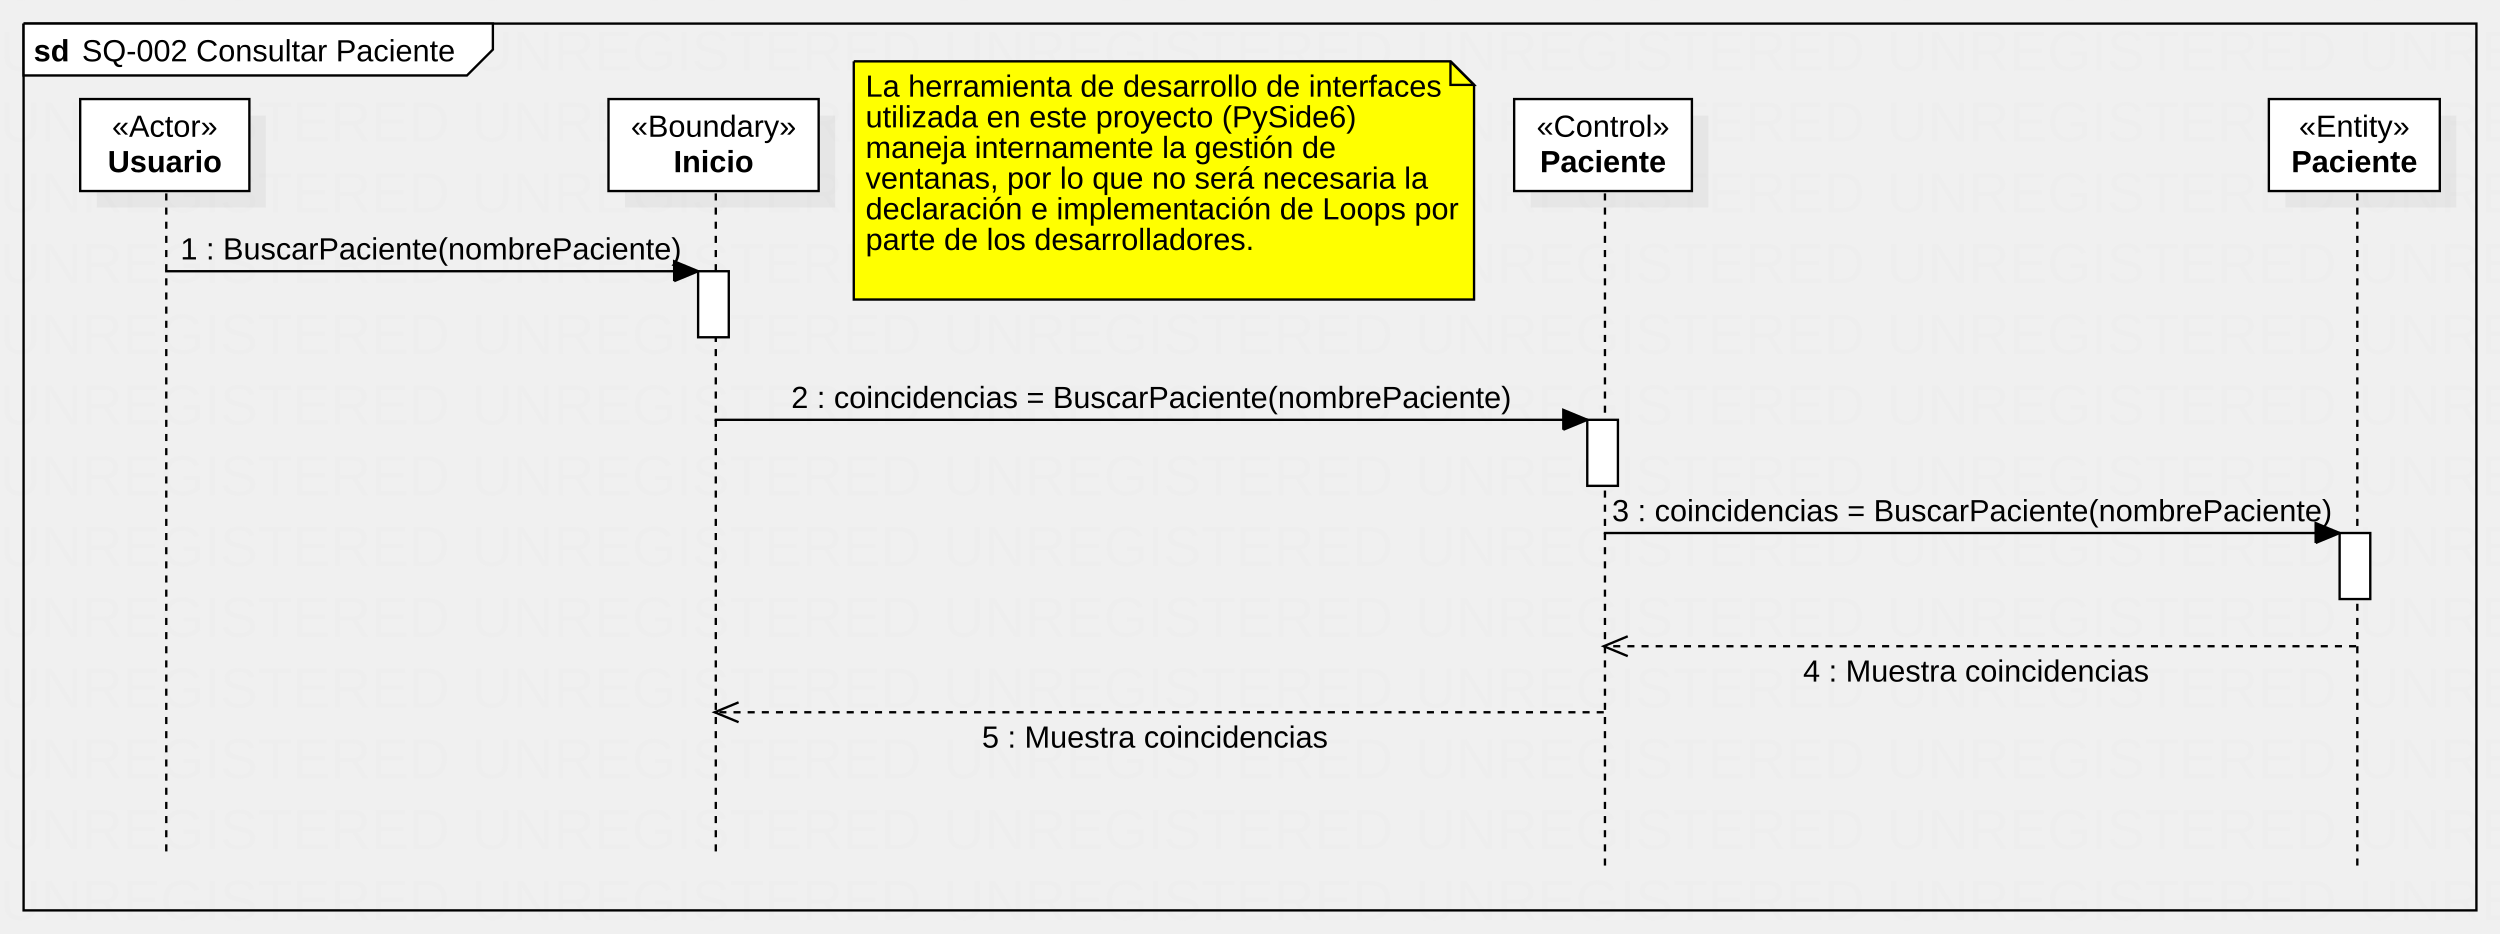
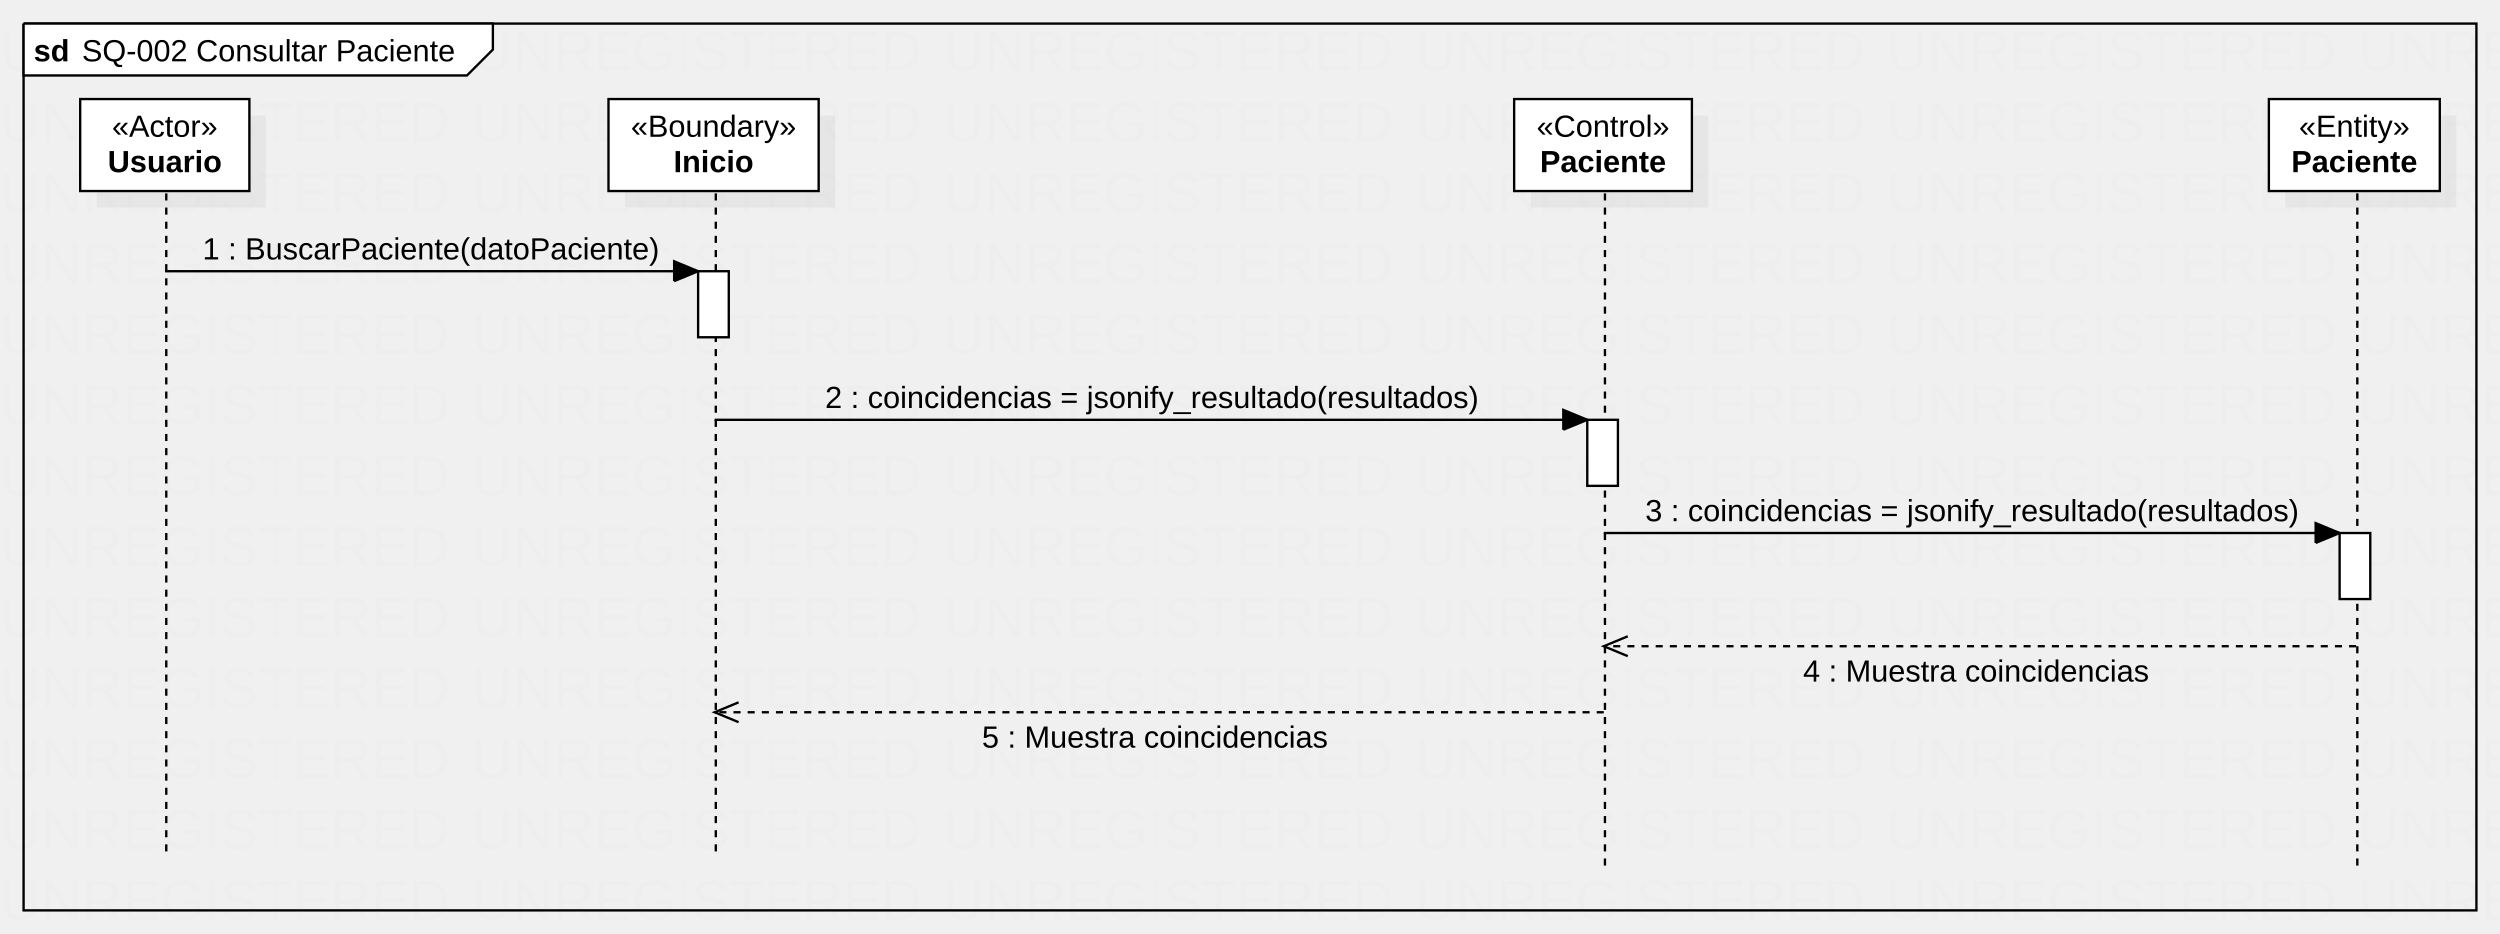
<svg xmlns="http://www.w3.org/2000/svg" version="1.1" width="1060" height="396">
  <defs />
  <g>
    <text fill="#eeeeee" stroke="none" font-family="Arial" font-size="24px" font-style="normal" font-weight="normal" text-decoration="none" x="0" y="0">UNREGISTERED</text>
    <text fill="#eeeeee" stroke="none" font-family="Arial" font-size="24px" font-style="normal" font-weight="normal" text-decoration="none" x="0" y="30">UNREGISTERED</text>
    <text fill="#eeeeee" stroke="none" font-family="Arial" font-size="24px" font-style="normal" font-weight="normal" text-decoration="none" x="0" y="60">UNREGISTERED</text>
    <text fill="#eeeeee" stroke="none" font-family="Arial" font-size="24px" font-style="normal" font-weight="normal" text-decoration="none" x="0" y="90">UNREGISTERED</text>
    <text fill="#eeeeee" stroke="none" font-family="Arial" font-size="24px" font-style="normal" font-weight="normal" text-decoration="none" x="0" y="120">UNREGISTERED</text>
    <text fill="#eeeeee" stroke="none" font-family="Arial" font-size="24px" font-style="normal" font-weight="normal" text-decoration="none" x="0" y="150">UNREGISTERED</text>
    <text fill="#eeeeee" stroke="none" font-family="Arial" font-size="24px" font-style="normal" font-weight="normal" text-decoration="none" x="0" y="180">UNREGISTERED</text>
    <text fill="#eeeeee" stroke="none" font-family="Arial" font-size="24px" font-style="normal" font-weight="normal" text-decoration="none" x="0" y="210">UNREGISTERED</text>
    <text fill="#eeeeee" stroke="none" font-family="Arial" font-size="24px" font-style="normal" font-weight="normal" text-decoration="none" x="0" y="240">UNREGISTERED</text>
    <text fill="#eeeeee" stroke="none" font-family="Arial" font-size="24px" font-style="normal" font-weight="normal" text-decoration="none" x="0" y="270">UNREGISTERED</text>
    <text fill="#eeeeee" stroke="none" font-family="Arial" font-size="24px" font-style="normal" font-weight="normal" text-decoration="none" x="0" y="300">UNREGISTERED</text>
    <text fill="#eeeeee" stroke="none" font-family="Arial" font-size="24px" font-style="normal" font-weight="normal" text-decoration="none" x="0" y="330">UNREGISTERED</text>
    <text fill="#eeeeee" stroke="none" font-family="Arial" font-size="24px" font-style="normal" font-weight="normal" text-decoration="none" x="0" y="360">UNREGISTERED</text>
    <text fill="#eeeeee" stroke="none" font-family="Arial" font-size="24px" font-style="normal" font-weight="normal" text-decoration="none" x="0" y="390">UNREGISTERED</text>
    <text fill="#eeeeee" stroke="none" font-family="Arial" font-size="24px" font-style="normal" font-weight="normal" text-decoration="none" x="200" y="0">UNREGISTERED</text>
    <text fill="#eeeeee" stroke="none" font-family="Arial" font-size="24px" font-style="normal" font-weight="normal" text-decoration="none" x="200" y="30">UNREGISTERED</text>
    <text fill="#eeeeee" stroke="none" font-family="Arial" font-size="24px" font-style="normal" font-weight="normal" text-decoration="none" x="200" y="60">UNREGISTERED</text>
    <text fill="#eeeeee" stroke="none" font-family="Arial" font-size="24px" font-style="normal" font-weight="normal" text-decoration="none" x="200" y="90">UNREGISTERED</text>
    <text fill="#eeeeee" stroke="none" font-family="Arial" font-size="24px" font-style="normal" font-weight="normal" text-decoration="none" x="200" y="120">UNREGISTERED</text>
    <text fill="#eeeeee" stroke="none" font-family="Arial" font-size="24px" font-style="normal" font-weight="normal" text-decoration="none" x="200" y="150">UNREGISTERED</text>
    <text fill="#eeeeee" stroke="none" font-family="Arial" font-size="24px" font-style="normal" font-weight="normal" text-decoration="none" x="200" y="180">UNREGISTERED</text>
    <text fill="#eeeeee" stroke="none" font-family="Arial" font-size="24px" font-style="normal" font-weight="normal" text-decoration="none" x="200" y="210">UNREGISTERED</text>
    <text fill="#eeeeee" stroke="none" font-family="Arial" font-size="24px" font-style="normal" font-weight="normal" text-decoration="none" x="200" y="240">UNREGISTERED</text>
    <text fill="#eeeeee" stroke="none" font-family="Arial" font-size="24px" font-style="normal" font-weight="normal" text-decoration="none" x="200" y="270">UNREGISTERED</text>
    <text fill="#eeeeee" stroke="none" font-family="Arial" font-size="24px" font-style="normal" font-weight="normal" text-decoration="none" x="200" y="300">UNREGISTERED</text>
    <text fill="#eeeeee" stroke="none" font-family="Arial" font-size="24px" font-style="normal" font-weight="normal" text-decoration="none" x="200" y="330">UNREGISTERED</text>
    <text fill="#eeeeee" stroke="none" font-family="Arial" font-size="24px" font-style="normal" font-weight="normal" text-decoration="none" x="200" y="360">UNREGISTERED</text>
    <text fill="#eeeeee" stroke="none" font-family="Arial" font-size="24px" font-style="normal" font-weight="normal" text-decoration="none" x="200" y="390">UNREGISTERED</text>
    <text fill="#eeeeee" stroke="none" font-family="Arial" font-size="24px" font-style="normal" font-weight="normal" text-decoration="none" x="400" y="0">UNREGISTERED</text>
    <text fill="#eeeeee" stroke="none" font-family="Arial" font-size="24px" font-style="normal" font-weight="normal" text-decoration="none" x="400" y="30">UNREGISTERED</text>
    <text fill="#eeeeee" stroke="none" font-family="Arial" font-size="24px" font-style="normal" font-weight="normal" text-decoration="none" x="400" y="60">UNREGISTERED</text>
    <text fill="#eeeeee" stroke="none" font-family="Arial" font-size="24px" font-style="normal" font-weight="normal" text-decoration="none" x="400" y="90">UNREGISTERED</text>
    <text fill="#eeeeee" stroke="none" font-family="Arial" font-size="24px" font-style="normal" font-weight="normal" text-decoration="none" x="400" y="120">UNREGISTERED</text>
    <text fill="#eeeeee" stroke="none" font-family="Arial" font-size="24px" font-style="normal" font-weight="normal" text-decoration="none" x="400" y="150">UNREGISTERED</text>
    <text fill="#eeeeee" stroke="none" font-family="Arial" font-size="24px" font-style="normal" font-weight="normal" text-decoration="none" x="400" y="180">UNREGISTERED</text>
    <text fill="#eeeeee" stroke="none" font-family="Arial" font-size="24px" font-style="normal" font-weight="normal" text-decoration="none" x="400" y="210">UNREGISTERED</text>
    <text fill="#eeeeee" stroke="none" font-family="Arial" font-size="24px" font-style="normal" font-weight="normal" text-decoration="none" x="400" y="240">UNREGISTERED</text>
    <text fill="#eeeeee" stroke="none" font-family="Arial" font-size="24px" font-style="normal" font-weight="normal" text-decoration="none" x="400" y="270">UNREGISTERED</text>
    <text fill="#eeeeee" stroke="none" font-family="Arial" font-size="24px" font-style="normal" font-weight="normal" text-decoration="none" x="400" y="300">UNREGISTERED</text>
    <text fill="#eeeeee" stroke="none" font-family="Arial" font-size="24px" font-style="normal" font-weight="normal" text-decoration="none" x="400" y="330">UNREGISTERED</text>
    <text fill="#eeeeee" stroke="none" font-family="Arial" font-size="24px" font-style="normal" font-weight="normal" text-decoration="none" x="400" y="360">UNREGISTERED</text>
    <text fill="#eeeeee" stroke="none" font-family="Arial" font-size="24px" font-style="normal" font-weight="normal" text-decoration="none" x="400" y="390">UNREGISTERED</text>
    <text fill="#eeeeee" stroke="none" font-family="Arial" font-size="24px" font-style="normal" font-weight="normal" text-decoration="none" x="600" y="0">UNREGISTERED</text>
    <text fill="#eeeeee" stroke="none" font-family="Arial" font-size="24px" font-style="normal" font-weight="normal" text-decoration="none" x="600" y="30">UNREGISTERED</text>
    <text fill="#eeeeee" stroke="none" font-family="Arial" font-size="24px" font-style="normal" font-weight="normal" text-decoration="none" x="600" y="60">UNREGISTERED</text>
    <text fill="#eeeeee" stroke="none" font-family="Arial" font-size="24px" font-style="normal" font-weight="normal" text-decoration="none" x="600" y="90">UNREGISTERED</text>
    <text fill="#eeeeee" stroke="none" font-family="Arial" font-size="24px" font-style="normal" font-weight="normal" text-decoration="none" x="600" y="120">UNREGISTERED</text>
    <text fill="#eeeeee" stroke="none" font-family="Arial" font-size="24px" font-style="normal" font-weight="normal" text-decoration="none" x="600" y="150">UNREGISTERED</text>
    <text fill="#eeeeee" stroke="none" font-family="Arial" font-size="24px" font-style="normal" font-weight="normal" text-decoration="none" x="600" y="180">UNREGISTERED</text>
    <text fill="#eeeeee" stroke="none" font-family="Arial" font-size="24px" font-style="normal" font-weight="normal" text-decoration="none" x="600" y="210">UNREGISTERED</text>
    <text fill="#eeeeee" stroke="none" font-family="Arial" font-size="24px" font-style="normal" font-weight="normal" text-decoration="none" x="600" y="240">UNREGISTERED</text>
    <text fill="#eeeeee" stroke="none" font-family="Arial" font-size="24px" font-style="normal" font-weight="normal" text-decoration="none" x="600" y="270">UNREGISTERED</text>
    <text fill="#eeeeee" stroke="none" font-family="Arial" font-size="24px" font-style="normal" font-weight="normal" text-decoration="none" x="600" y="300">UNREGISTERED</text>
    <text fill="#eeeeee" stroke="none" font-family="Arial" font-size="24px" font-style="normal" font-weight="normal" text-decoration="none" x="600" y="330">UNREGISTERED</text>
    <text fill="#eeeeee" stroke="none" font-family="Arial" font-size="24px" font-style="normal" font-weight="normal" text-decoration="none" x="600" y="360">UNREGISTERED</text>
    <text fill="#eeeeee" stroke="none" font-family="Arial" font-size="24px" font-style="normal" font-weight="normal" text-decoration="none" x="600" y="390">UNREGISTERED</text>
    <text fill="#eeeeee" stroke="none" font-family="Arial" font-size="24px" font-style="normal" font-weight="normal" text-decoration="none" x="800" y="0">UNREGISTERED</text>
    <text fill="#eeeeee" stroke="none" font-family="Arial" font-size="24px" font-style="normal" font-weight="normal" text-decoration="none" x="800" y="30">UNREGISTERED</text>
    <text fill="#eeeeee" stroke="none" font-family="Arial" font-size="24px" font-style="normal" font-weight="normal" text-decoration="none" x="800" y="60">UNREGISTERED</text>
    <text fill="#eeeeee" stroke="none" font-family="Arial" font-size="24px" font-style="normal" font-weight="normal" text-decoration="none" x="800" y="90">UNREGISTERED</text>
    <text fill="#eeeeee" stroke="none" font-family="Arial" font-size="24px" font-style="normal" font-weight="normal" text-decoration="none" x="800" y="120">UNREGISTERED</text>
    <text fill="#eeeeee" stroke="none" font-family="Arial" font-size="24px" font-style="normal" font-weight="normal" text-decoration="none" x="800" y="150">UNREGISTERED</text>
    <text fill="#eeeeee" stroke="none" font-family="Arial" font-size="24px" font-style="normal" font-weight="normal" text-decoration="none" x="800" y="180">UNREGISTERED</text>
    <text fill="#eeeeee" stroke="none" font-family="Arial" font-size="24px" font-style="normal" font-weight="normal" text-decoration="none" x="800" y="210">UNREGISTERED</text>
    <text fill="#eeeeee" stroke="none" font-family="Arial" font-size="24px" font-style="normal" font-weight="normal" text-decoration="none" x="800" y="240">UNREGISTERED</text>
    <text fill="#eeeeee" stroke="none" font-family="Arial" font-size="24px" font-style="normal" font-weight="normal" text-decoration="none" x="800" y="270">UNREGISTERED</text>
    <text fill="#eeeeee" stroke="none" font-family="Arial" font-size="24px" font-style="normal" font-weight="normal" text-decoration="none" x="800" y="300">UNREGISTERED</text>
    <text fill="#eeeeee" stroke="none" font-family="Arial" font-size="24px" font-style="normal" font-weight="normal" text-decoration="none" x="800" y="330">UNREGISTERED</text>
    <text fill="#eeeeee" stroke="none" font-family="Arial" font-size="24px" font-style="normal" font-weight="normal" text-decoration="none" x="800" y="360">UNREGISTERED</text>
    <text fill="#eeeeee" stroke="none" font-family="Arial" font-size="24px" font-style="normal" font-weight="normal" text-decoration="none" x="800" y="390">UNREGISTERED</text>
    <text fill="#eeeeee" stroke="none" font-family="Arial" font-size="24px" font-style="normal" font-weight="normal" text-decoration="none" x="1000" y="0">UNREGISTERED</text>
    <text fill="#eeeeee" stroke="none" font-family="Arial" font-size="24px" font-style="normal" font-weight="normal" text-decoration="none" x="1000" y="30">UNREGISTERED</text>
    <text fill="#eeeeee" stroke="none" font-family="Arial" font-size="24px" font-style="normal" font-weight="normal" text-decoration="none" x="1000" y="60">UNREGISTERED</text>
    <text fill="#eeeeee" stroke="none" font-family="Arial" font-size="24px" font-style="normal" font-weight="normal" text-decoration="none" x="1000" y="90">UNREGISTERED</text>
    <text fill="#eeeeee" stroke="none" font-family="Arial" font-size="24px" font-style="normal" font-weight="normal" text-decoration="none" x="1000" y="120">UNREGISTERED</text>
    <text fill="#eeeeee" stroke="none" font-family="Arial" font-size="24px" font-style="normal" font-weight="normal" text-decoration="none" x="1000" y="150">UNREGISTERED</text>
    <text fill="#eeeeee" stroke="none" font-family="Arial" font-size="24px" font-style="normal" font-weight="normal" text-decoration="none" x="1000" y="180">UNREGISTERED</text>
    <text fill="#eeeeee" stroke="none" font-family="Arial" font-size="24px" font-style="normal" font-weight="normal" text-decoration="none" x="1000" y="210">UNREGISTERED</text>
    <text fill="#eeeeee" stroke="none" font-family="Arial" font-size="24px" font-style="normal" font-weight="normal" text-decoration="none" x="1000" y="240">UNREGISTERED</text>
    <text fill="#eeeeee" stroke="none" font-family="Arial" font-size="24px" font-style="normal" font-weight="normal" text-decoration="none" x="1000" y="270">UNREGISTERED</text>
    <text fill="#eeeeee" stroke="none" font-family="Arial" font-size="24px" font-style="normal" font-weight="normal" text-decoration="none" x="1000" y="300">UNREGISTERED</text>
    <text fill="#eeeeee" stroke="none" font-family="Arial" font-size="24px" font-style="normal" font-weight="normal" text-decoration="none" x="1000" y="330">UNREGISTERED</text>
    <text fill="#eeeeee" stroke="none" font-family="Arial" font-size="24px" font-style="normal" font-weight="normal" text-decoration="none" x="1000" y="360">UNREGISTERED</text>
    <text fill="#eeeeee" stroke="none" font-family="Arial" font-size="24px" font-style="normal" font-weight="normal" text-decoration="none" x="1000" y="390">UNREGISTERED</text>
    <g transform="translate(2,2) scale(1,1)">
      <path fill="none" stroke="#000000" d="M 8 8 L 1048 8 L 1048 384 L 8 384 L 8 8" stroke-miterlimit="10" />
    </g>
    <g transform="translate(2,2) scale(1,1)">
      <path fill="#ffffff" stroke="none" d="M 8 8 L 8 30 L 195.983 30 L 206.983 19 L 206.983 8 L 8 8" />
    </g>
    <g transform="translate(2,2) scale(1,1)">
      <path fill="none" stroke="#000000" d="M 8 8 L 8 30 L 195.983 30 L 206.983 19 L 206.983 8 L 8 8 L 8 8" stroke-miterlimit="10" />
    </g>
    <g transform="translate(2,2) scale(1,1)">
      <g>
        <path fill="none" stroke="none" />
        <text fill="#000000" stroke="none" font-family="Arial" font-size="13px" font-style="normal" font-weight="normal" text-decoration="none" x="32.73" y="24">SQ-002 Consultar Paciente</text>
      </g>
    </g>
    <g transform="translate(2,2) scale(1,1)">
      <g>
        <path fill="none" stroke="none" />
        <text fill="#000000" stroke="none" font-family="Arial" font-size="13px" font-style="normal" font-weight="bold" text-decoration="none" x="12.28" y="24">sd</text>
      </g>
    </g>
    <g transform="translate(2,2) scale(1,1)">
      <rect fill="#C0C0C0" stroke="none" x="39" y="47" width="71.736" height="39" opacity="0.2" />
    </g>
    <g transform="translate(2,2) scale(1,1)">
      <rect fill="#ffffff" stroke="none" x="32" y="40" width="71.736" height="39" />
    </g>
    <g transform="translate(2,2) scale(1,1)">
      <path fill="none" stroke="#000000" d="M 32 40 L 103.736 40 L 103.736 79 L 32 79 L 32 40 Z Z" stroke-miterlimit="10" />
    </g>
    <g transform="translate(2,2) scale(1,1)">
      <g>
        <path fill="none" stroke="none" />
        <text fill="#000000" stroke="none" font-family="Arial" font-size="13px" font-style="normal" font-weight="normal" text-decoration="none" x="45.467" y="56">«Actor»</text>
      </g>
    </g>
    <g transform="translate(2,2) scale(1,1)">
      <g>
        <path fill="none" stroke="none" />
        <text fill="#000000" stroke="none" font-family="Arial" font-size="13px" font-style="normal" font-weight="bold" text-decoration="none" x="43.668" y="71">Usuario</text>
      </g>
    </g>
    <g transform="translate(2,2) scale(1,1)">
      <path fill="none" stroke="#000000" d="M 68.5 80 L 68.5 359" stroke-miterlimit="10" stroke-dasharray="3" />
    </g>
    <g transform="translate(2,2) scale(1,1)">
      <rect fill="#C0C0C0" stroke="none" x="263" y="47" width="89.11" height="39" opacity="0.2" />
    </g>
    <g transform="translate(2,2) scale(1,1)">
      <rect fill="#ffffff" stroke="none" x="256" y="40" width="89.11" height="39" />
    </g>
    <g transform="translate(2,2) scale(1,1)">
      <path fill="none" stroke="#000000" d="M 256 40 L 345.11 40 L 345.11 79 L 256 79 L 256 40 Z Z" stroke-miterlimit="10" />
    </g>
    <g transform="translate(2,2) scale(1,1)">
      <g>
        <path fill="none" stroke="none" />
        <text fill="#000000" stroke="none" font-family="Arial" font-size="13px" font-style="normal" font-weight="normal" text-decoration="none" x="265.5" y="56">«Boundary»</text>
      </g>
    </g>
    <g transform="translate(2,2) scale(1,1)">
      <g>
        <path fill="none" stroke="none" />
        <text fill="#000000" stroke="none" font-family="Arial" font-size="13px" font-style="normal" font-weight="bold" text-decoration="none" x="283.581" y="71">Inicio</text>
      </g>
    </g>
    <g transform="translate(2,2) scale(1,1)">
      <path fill="none" stroke="#000000" d="M 301.5 80 L 301.5 359" stroke-miterlimit="10" stroke-dasharray="3" />
    </g>
    <g transform="translate(2,2) scale(1,1)">
      <rect fill="#C0C0C0" stroke="none" x="647" y="47" width="75.367" height="39" opacity="0.2" />
    </g>
    <g transform="translate(2,2) scale(1,1)">
      <rect fill="#ffffff" stroke="none" x="640" y="40" width="75.367" height="39" />
    </g>
    <g transform="translate(2,2) scale(1,1)">
      <path fill="none" stroke="#000000" d="M 640 40 L 715.367 40 L 715.367 79 L 640 79 L 640 40 Z Z" stroke-miterlimit="10" />
    </g>
    <g transform="translate(2,2) scale(1,1)">
      <g>
        <path fill="none" stroke="none" />
        <text fill="#000000" stroke="none" font-family="Arial" font-size="13px" font-style="normal" font-weight="normal" text-decoration="none" x="649.5" y="56">«Control»</text>
      </g>
    </g>
    <g transform="translate(2,2) scale(1,1)">
      <g>
        <path fill="none" stroke="none" />
        <text fill="#000000" stroke="none" font-family="Arial" font-size="13px" font-style="normal" font-weight="bold" text-decoration="none" x="650.947" y="71">Paciente</text>
      </g>
    </g>
    <g transform="translate(2,2) scale(1,1)">
      <path fill="none" stroke="#000000" d="M 678.5 80 L 678.5 367" stroke-miterlimit="10" stroke-dasharray="3" />
    </g>
    <g transform="translate(2,2) scale(1,1)">
      <rect fill="#C0C0C0" stroke="none" x="967" y="47" width="72.473" height="39" opacity="0.2" />
    </g>
    <g transform="translate(2,2) scale(1,1)">
      <rect fill="#ffffff" stroke="none" x="960" y="40" width="72.473" height="39" />
    </g>
    <g transform="translate(2,2) scale(1,1)">
      <path fill="none" stroke="#000000" d="M 960 40 L 1032.473 40 L 1032.473 79 L 960 79 L 960 40 Z Z" stroke-miterlimit="10" />
    </g>
    <g transform="translate(2,2) scale(1,1)">
      <g>
        <path fill="none" stroke="none" />
        <text fill="#000000" stroke="none" font-family="Arial" font-size="13px" font-style="normal" font-weight="normal" text-decoration="none" x="972.75" y="56">«Entity»</text>
      </g>
    </g>
    <g transform="translate(2,2) scale(1,1)">
      <g>
        <path fill="none" stroke="none" />
        <text fill="#000000" stroke="none" font-family="Arial" font-size="13px" font-style="normal" font-weight="bold" text-decoration="none" x="969.5" y="71">Paciente</text>
      </g>
    </g>
    <g transform="translate(2,2) scale(1,1)">
      <path fill="none" stroke="#000000" d="M 997.5 80 L 997.5 367" stroke-miterlimit="10" stroke-dasharray="3" />
    </g>
    <g transform="translate(2,2) scale(1,1)">
-       <path fill="#ffff00" stroke="none" d="M 360 24 L 613 24 L 623 34 L 623 125 L 360 125 L 360 24" />
-     </g>
-     <g transform="translate(2,2) scale(1,1)">
-       <path fill="none" stroke="#000000" d="M 360 24 L 613 24 L 623 34 L 623 125 L 360 125 L 360 24 L 360 24" stroke-miterlimit="10" />
-     </g>
-     <g transform="translate(2,2) scale(1,1)">
-       <path fill="none" stroke="#000000" d="M 613 24 L 613 34 L 623 34 L 613 24" stroke-miterlimit="10" />
-     </g>
-     <g transform="translate(2,2) scale(1,1)">
-       <g>
-         <path fill="none" stroke="none" />
-         <text fill="#000000" stroke="none" font-family="Arial" font-size="13px" font-style="normal" font-weight="normal" text-decoration="none" x="365" y="39">La herramienta de desarrollo de interfaces</text>
-         <text fill="#000000" stroke="none" font-family="Arial" font-size="13px" font-style="normal" font-weight="normal" text-decoration="none" x="365" y="52">utilizada en este proyecto (PySide6)</text>
-         <text fill="#000000" stroke="none" font-family="Arial" font-size="13px" font-style="normal" font-weight="normal" text-decoration="none" x="365" y="65">maneja internamente la gestión de</text>
-         <text fill="#000000" stroke="none" font-family="Arial" font-size="13px" font-style="normal" font-weight="normal" text-decoration="none" x="365" y="78">ventanas, por lo que no será necesaria la</text>
-         <text fill="#000000" stroke="none" font-family="Arial" font-size="13px" font-style="normal" font-weight="normal" text-decoration="none" x="365" y="91">declaración e implementación de Loops por</text>
-         <text fill="#000000" stroke="none" font-family="Arial" font-size="13px" font-style="normal" font-weight="normal" text-decoration="none" x="365" y="104">parte de los desarrolladores.</text>
-       </g>
-     </g>
-     <g transform="translate(2,2) scale(1,1)">
      <path fill="none" stroke="#000000" d="M 68 113 L 294 113" stroke-miterlimit="10" />
    </g>
    <g transform="translate(2,2) scale(1,1)">
      <path fill="#000000" stroke="none" d="M 283.837 117.21 L 294 113 L 283.837 108.79" />
    </g>
    <g transform="translate(2,2) scale(1,1)">
      <path fill="none" stroke="#000000" d="M 283.837 117.21 L 294 113 L 283.837 108.79 L 283.837 117.21" stroke-miterlimit="10" />
    </g>
    <g transform="translate(2,2) scale(1,1)">
      <g>
        <path fill="none" stroke="none" />
-         <text fill="#000000" stroke="none" font-family="Arial" font-size="13px" font-style="normal" font-weight="normal" text-decoration="none" x="74.5" y="108">1 : BuscarPaciente(nombrePaciente)</text>
+         <text fill="#000000" stroke="none" font-family="Arial" font-size="13px" font-style="normal" font-weight="normal" text-decoration="none" x="83.888" y="108">1 : BuscarPaciente(datoPaciente)</text>
      </g>
    </g>
    <g transform="translate(2,2) scale(1,1)">
      <rect fill="#ffffff" stroke="none" x="294" y="113" width="13" height="28" />
    </g>
    <g transform="translate(2,2) scale(1,1)">
      <path fill="none" stroke="#000000" d="M 294 113 L 307 113 L 307 141 L 294 141 L 294 113 Z Z" stroke-miterlimit="10" />
    </g>
    <g transform="translate(2,2) scale(1,1)">
      <path fill="none" stroke="#000000" d="M 301 176 L 671 176" stroke-miterlimit="10" />
    </g>
    <g transform="translate(2,2) scale(1,1)">
      <path fill="#000000" stroke="none" d="M 660.837 180.21 L 671 176 L 660.837 171.79" />
    </g>
    <g transform="translate(2,2) scale(1,1)">
      <path fill="none" stroke="#000000" d="M 660.837 180.21 L 671 176 L 660.837 171.79 L 660.837 180.21" stroke-miterlimit="10" />
    </g>
    <g transform="translate(2,2) scale(1,1)">
      <g>
        <path fill="none" stroke="none" />
-         <text fill="#000000" stroke="none" font-family="Arial" font-size="13px" font-style="normal" font-weight="normal" text-decoration="none" x="333.5" y="171">2 : coincidencias = BuscarPaciente(nombrePaciente)</text>
+         <text fill="#000000" stroke="none" font-family="Arial" font-size="13px" font-style="normal" font-weight="normal" text-decoration="none" x="347.845" y="171">2 : coincidencias = jsonify_resultado(resultados)</text>
      </g>
    </g>
    <g transform="translate(2,2) scale(1,1)">
      <rect fill="#ffffff" stroke="none" x="671" y="176" width="13" height="28" />
    </g>
    <g transform="translate(2,2) scale(1,1)">
      <path fill="none" stroke="#000000" d="M 671 176 L 684 176 L 684 204 L 671 204 L 671 176 Z Z" stroke-miterlimit="10" />
    </g>
    <g transform="translate(2,2) scale(1,1)">
      <path fill="none" stroke="#000000" d="M 678 224 L 990 224" stroke-miterlimit="10" />
    </g>
    <g transform="translate(2,2) scale(1,1)">
      <path fill="#000000" stroke="none" d="M 979.837 228.21 L 990 224 L 979.837 219.79" />
    </g>
    <g transform="translate(2,2) scale(1,1)">
      <path fill="none" stroke="#000000" d="M 979.837 228.21 L 990 224 L 979.837 219.79 L 979.837 228.21" stroke-miterlimit="10" />
    </g>
    <g transform="translate(2,2) scale(1,1)">
      <g>
        <path fill="none" stroke="none" />
-         <text fill="#000000" stroke="none" font-family="Arial" font-size="13px" font-style="normal" font-weight="normal" text-decoration="none" x="681.5" y="219">3 : coincidencias = BuscarPaciente(nombrePaciente)</text>
+         <text fill="#000000" stroke="none" font-family="Arial" font-size="13px" font-style="normal" font-weight="normal" text-decoration="none" x="695.592" y="219">3 : coincidencias = jsonify_resultado(resultados)</text>
      </g>
    </g>
    <g transform="translate(2,2) scale(1,1)">
      <rect fill="#ffffff" stroke="none" x="990" y="224" width="13" height="28" />
    </g>
    <g transform="translate(2,2) scale(1,1)">
      <path fill="none" stroke="#000000" d="M 990 224 L 1003 224 L 1003 252 L 990 252 L 990 224 Z Z" stroke-miterlimit="10" />
    </g>
    <g transform="translate(2,2) scale(1,1)">
      <path fill="none" stroke="#000000" d="M 997 272 L 678 272" stroke-miterlimit="10" stroke-dasharray="3" />
    </g>
    <g transform="translate(2,2) scale(1,1)">
      <path fill="none" stroke="#000000" d="M 688.163 267.79 L 678 272 L 688.163 276.21" stroke-miterlimit="10" />
    </g>
    <g transform="translate(2,2) scale(1,1)">
      <g>
        <path fill="none" stroke="none" />
        <text fill="#000000" stroke="none" font-family="Arial" font-size="13px" font-style="normal" font-weight="normal" text-decoration="none" x="762.5" y="287">4 : Muestra coincidencias</text>
      </g>
    </g>
    <g transform="translate(2,2) scale(1,1)">
      <path fill="none" stroke="#000000" d="M 678 300 L 301 300" stroke-miterlimit="10" stroke-dasharray="3" />
    </g>
    <g transform="translate(2,2) scale(1,1)">
      <path fill="none" stroke="#000000" d="M 311.163 295.79 L 301 300 L 311.163 304.21" stroke-miterlimit="10" />
    </g>
    <g transform="translate(2,2) scale(1,1)">
      <g>
        <path fill="none" stroke="none" />
        <text fill="#000000" stroke="none" font-family="Arial" font-size="13px" font-style="normal" font-weight="normal" text-decoration="none" x="414.345" y="315">5 : Muestra coincidencias</text>
      </g>
    </g>
  </g>
</svg>
